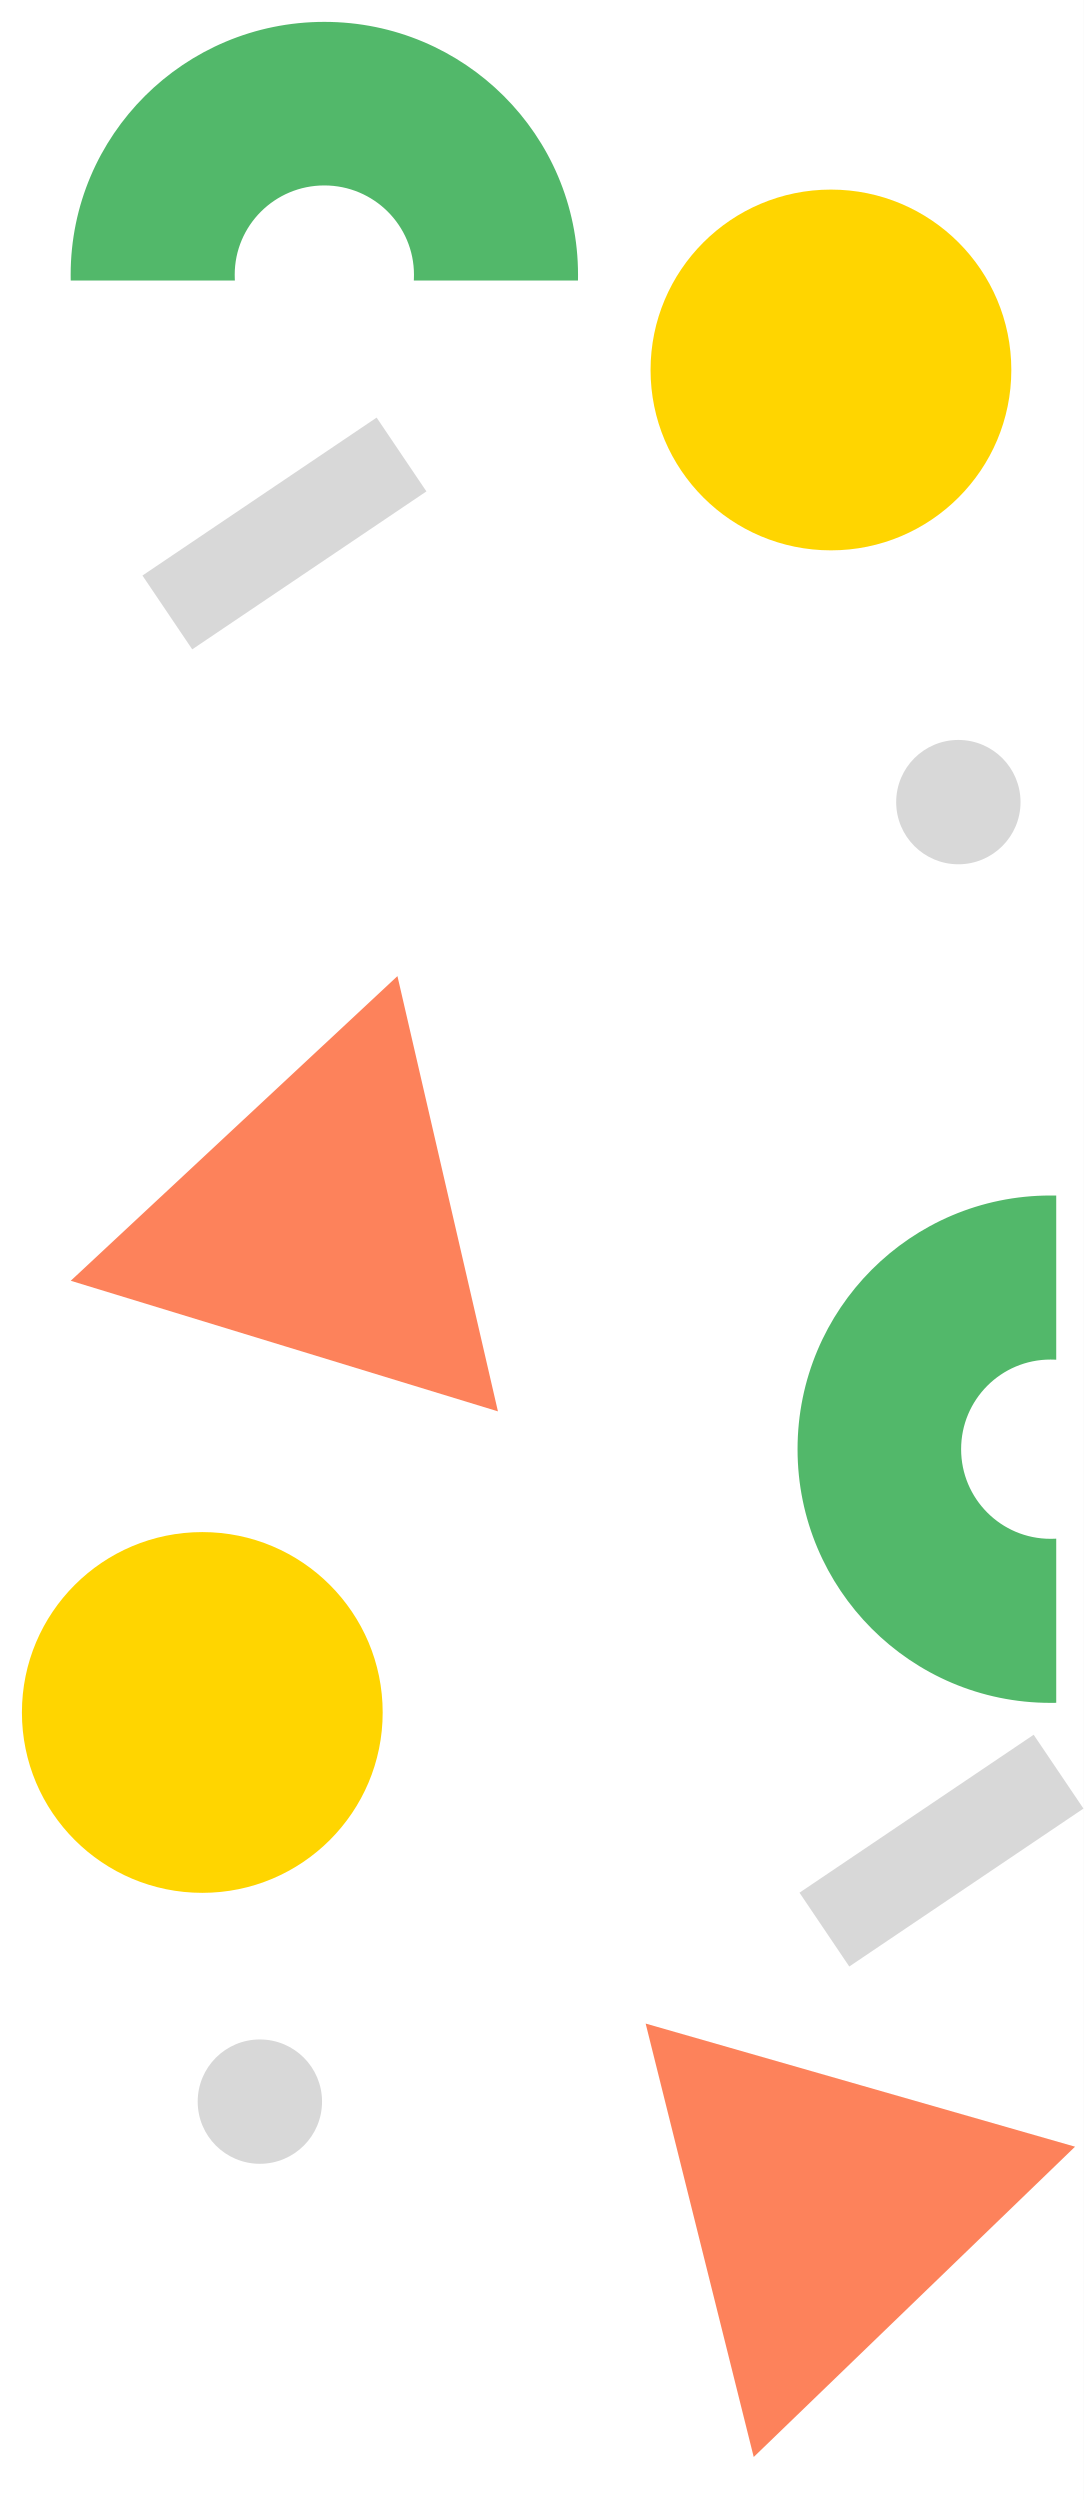
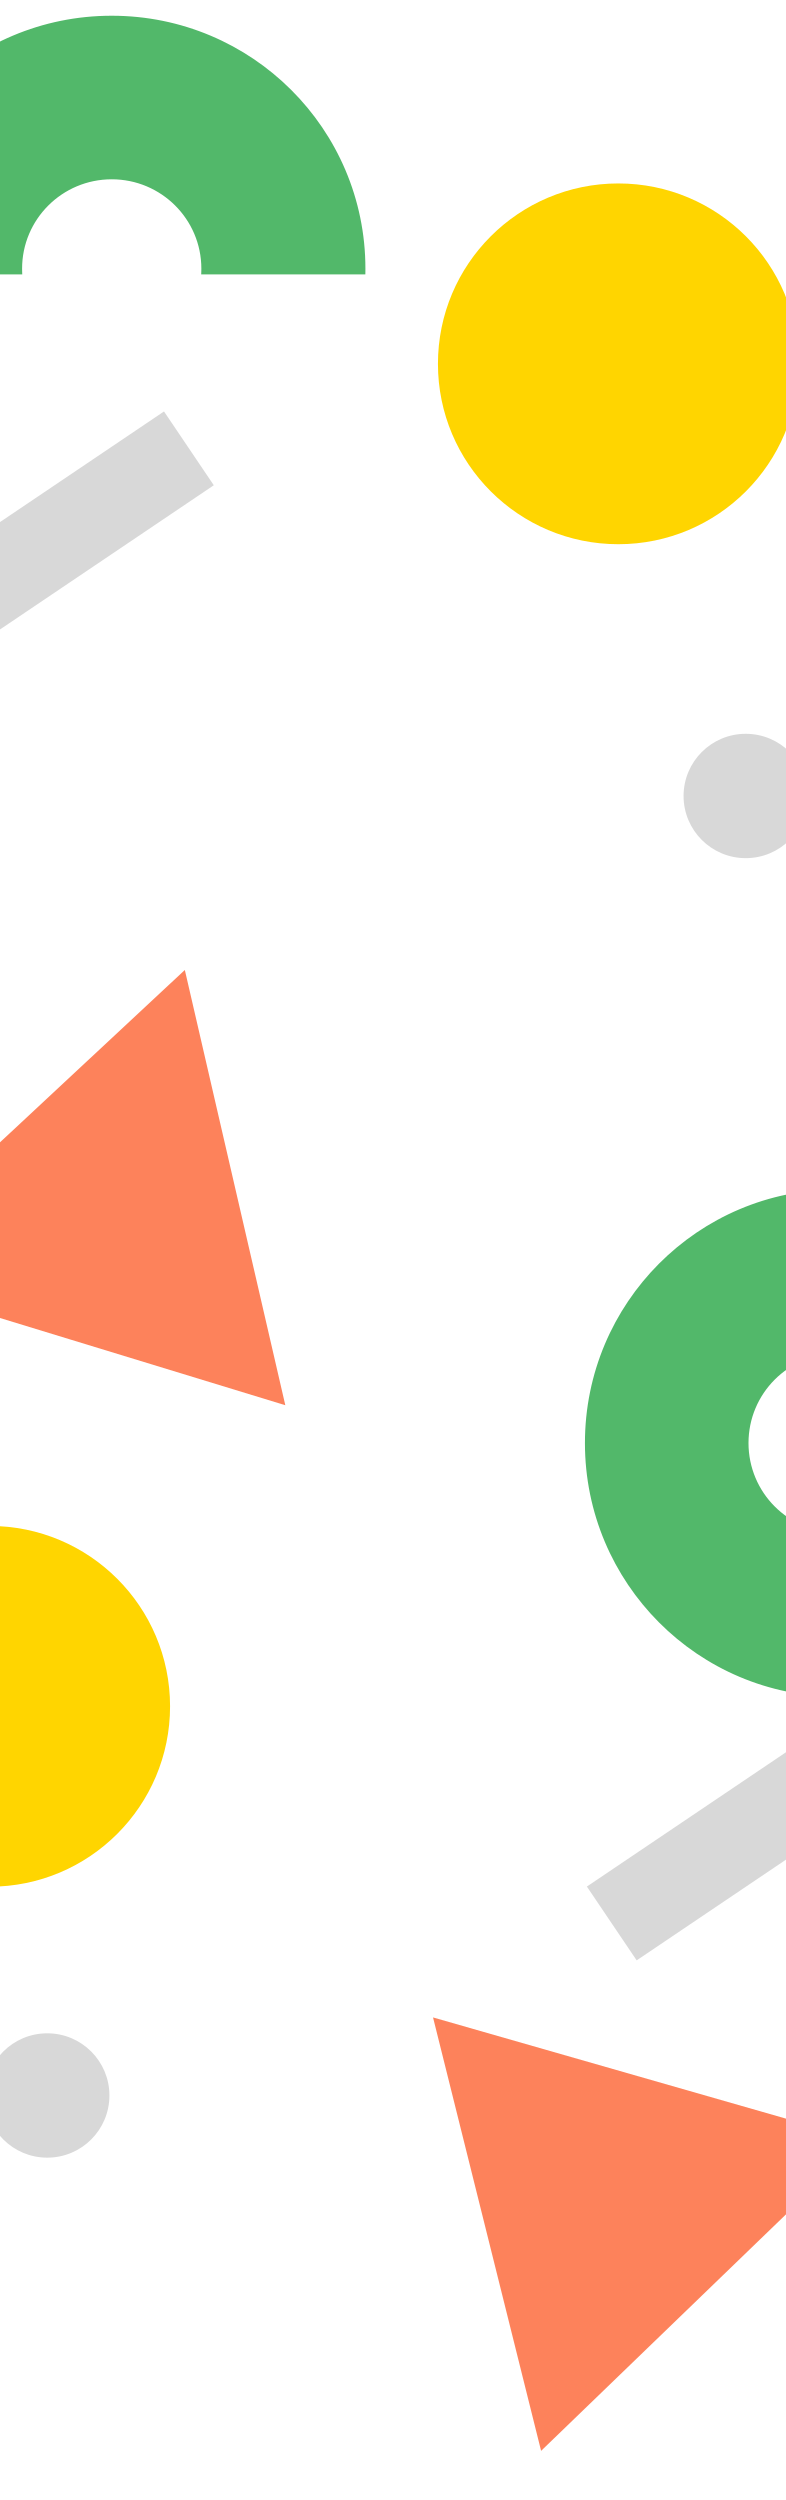
- <svg xmlns="http://www.w3.org/2000/svg" width="1412" height="3257" viewBox="0 0 1412 3257" fill="none">
+ <svg xmlns="http://www.w3.org/2000/svg" width="1024" height="3257" viewBox="0 0 1024 3257" fill="none">
  <g clip-path="url(#clip0)">
-     <rect width="1412" height="3257" fill="white" />
-     <path fill-rule="evenodd" clip-rule="evenodd" d="M263.555 2466C393.342 2466 498.555 2360.79 498.555 2231C498.555 2101.21 393.342 1996 263.555 1996C133.768 1996 28.555 2101.21 28.555 2231C28.555 2360.79 133.768 2466 263.555 2466Z" fill="#FFD500" />
-     <rect x="1346.66" y="2260.02" width="116" height="368" transform="rotate(56 1346.66 2260.02)" fill="#D8D8D8" />
-     <rect x="490.664" y="544.024" width="116" height="368" transform="rotate(56 490.664 544.024)" fill="#D8D8D8" />
-     <path fill-rule="evenodd" clip-rule="evenodd" d="M1373.55 1560.04C1371.89 1560.01 1370.22 1560 1368.55 1560C1187.96 1560 1041.55 1706.85 1041.55 1888C1041.55 2069.15 1187.96 2216 1368.55 2216C1370.22 2216 1371.89 2215.99 1373.55 2215.96V2007.17C1371.9 2007.24 1370.23 2007.27 1368.55 2007.27C1302.88 2007.27 1249.64 1953.87 1249.64 1888C1249.64 1822.13 1302.88 1768.73 1368.55 1768.73C1370.23 1768.73 1371.9 1768.76 1373.55 1768.83V1560.04Z" fill="#52B86A" />
-     <path d="M1373.55 1560.04H1376.05V1557.57L1373.59 1557.54L1373.55 1560.04ZM1373.55 2215.96L1373.59 2218.46L1376.05 2218.43V2215.96H1373.55ZM1373.55 2007.17H1376.05V2004.56L1373.45 2004.67L1373.55 2007.17ZM1373.55 1768.83L1373.45 1771.33L1376.05 1771.44V1768.83H1373.55ZM1368.55 1562.5C1370.21 1562.5 1371.86 1562.51 1373.52 1562.54L1373.59 1557.54C1371.91 1557.51 1370.24 1557.5 1368.55 1557.5V1562.5ZM1044.05 1888C1044.05 1708.22 1189.34 1562.5 1368.55 1562.5V1557.5C1186.57 1557.5 1039.05 1705.48 1039.05 1888H1044.05ZM1368.55 2213.5C1189.34 2213.5 1044.05 2067.78 1044.05 1888H1039.05C1039.05 2070.52 1186.57 2218.5 1368.55 2218.5V2213.5ZM1373.52 2213.46C1371.86 2213.49 1370.21 2213.5 1368.55 2213.5V2218.5C1370.24 2218.5 1371.91 2218.49 1373.59 2218.46L1373.52 2213.46ZM1376.05 2215.96V2007.17H1371.05V2215.96H1376.05ZM1368.55 2009.77C1370.26 2009.77 1371.96 2009.74 1373.66 2009.67L1373.45 2004.67C1371.83 2004.74 1370.19 2004.77 1368.55 2004.77V2009.77ZM1247.14 1888C1247.14 1955.25 1301.49 2009.77 1368.55 2009.77V2004.77C1304.27 2004.77 1252.14 1952.5 1252.14 1888H1247.14ZM1368.55 1766.23C1301.49 1766.23 1247.14 1820.75 1247.14 1888H1252.14C1252.14 1823.5 1304.27 1771.23 1368.55 1771.23V1766.23ZM1373.66 1766.33C1371.96 1766.26 1370.26 1766.23 1368.55 1766.23V1771.23C1370.19 1771.23 1371.83 1771.26 1373.45 1771.33L1373.66 1766.33ZM1376.05 1768.83V1560.04H1371.05V1768.83H1376.05Z" fill="#52B86A" />
-     <path fill-rule="evenodd" clip-rule="evenodd" d="M750.517 362.999C750.542 361.335 750.555 359.668 750.555 357.999C750.555 177.402 603.704 31 422.555 31C241.405 31 94.555 177.402 94.555 357.999C94.555 359.668 94.567 361.335 94.592 362.999L303.385 362.999C303.317 361.34 303.282 359.674 303.282 357.999C303.282 292.327 356.682 239.09 422.555 239.09C488.427 239.09 541.827 292.327 541.827 357.999C541.827 359.674 541.793 361.34 541.724 362.999L750.517 362.999Z" fill="#52B86A" />
-     <path d="M750.517 362.999V365.499H752.98L753.017 363.036L750.517 362.999ZM94.592 362.999L92.093 363.036L92.129 365.499H94.592V362.999ZM303.385 362.999V365.499H305.991L305.883 362.895L303.385 362.999ZM541.724 362.999L539.226 362.895L539.118 365.499H541.724V362.999ZM748.055 357.999C748.055 359.656 748.042 361.31 748.017 362.961L753.017 363.036C753.042 361.36 753.055 359.681 753.055 357.999H748.055ZM422.555 33.5C602.331 33.5 748.055 178.79 748.055 357.999H753.055C753.055 176.014 605.078 28.5 422.555 28.5V33.5ZM97.055 357.999C97.055 178.79 242.779 33.5 422.555 33.5V28.5C240.032 28.5 92.055 176.014 92.055 357.999H97.055ZM97.092 362.961C97.067 361.31 97.055 359.656 97.055 357.999H92.055C92.055 359.681 92.067 361.36 92.093 363.036L97.092 362.961ZM94.592 365.499L303.385 365.499V360.499L94.592 360.499V365.499ZM300.782 357.999C300.782 359.708 300.817 361.41 300.888 363.102L305.883 362.895C305.816 361.271 305.782 359.639 305.782 357.999H300.782ZM422.555 236.59C355.309 236.59 300.782 290.939 300.782 357.999H305.782C305.782 293.715 358.056 241.59 422.555 241.59V236.59ZM544.327 357.999C544.327 290.939 489.801 236.59 422.555 236.59V241.59C487.054 241.59 539.327 293.715 539.327 357.999H544.327ZM544.222 363.102C544.292 361.41 544.327 359.708 544.327 357.999H539.327C539.327 359.639 539.293 361.271 539.226 362.895L544.222 363.102ZM541.724 365.499L750.517 365.499V360.499L541.724 360.499V365.499Z" fill="#52B86A" />
-     <path fill-rule="evenodd" clip-rule="evenodd" d="M1082.55 717C1212.34 717 1317.55 611.787 1317.55 482C1317.55 352.213 1212.34 247 1082.55 247C952.768 247 847.555 352.213 847.555 482C847.555 611.787 952.768 717 1082.55 717Z" fill="#FFD500" />
-     <path fill-rule="evenodd" clip-rule="evenodd" d="M370.437 1753.66L92.167 1668.58L304.979 1470.13L517.792 1271.68L583.249 1555.21L648.707 1838.73L370.437 1753.66Z" fill="#FD825B" />
-     <path fill-rule="evenodd" clip-rule="evenodd" d="M338.555 2819C383.29 2819 419.555 2782.74 419.555 2738C419.555 2693.26 383.29 2657 338.555 2657C293.82 2657 257.555 2693.26 257.555 2738C257.555 2782.74 293.82 2819 338.555 2819Z" fill="#D8D8D8" />
-     <path fill-rule="evenodd" clip-rule="evenodd" d="M1191.26 2998.85L981.94 3200.98L911.545 2918.64L841.149 2636.3L1120.86 2716.51L1400.57 2796.71L1191.26 2998.85Z" fill="#FD825B" />
-     <path fill-rule="evenodd" clip-rule="evenodd" d="M1248.55 1126C1293.29 1126 1329.55 1089.74 1329.55 1045C1329.55 1000.26 1293.29 964 1248.55 964C1203.82 964 1167.55 1000.26 1167.55 1045C1167.55 1089.74 1203.82 1126 1248.55 1126Z" fill="#D8D8D8" />
+     <rect width="1024" height="3257" fill="white" />
+     <path fill-rule="evenodd" clip-rule="evenodd" d="M-13.445 2458C116.342 2458 221.555 2352.79 221.555 2223C221.555 2093.21 116.342 1988 -13.445 1988C-143.232 1988 -248.445 2093.21 -248.445 2223C-248.445 2352.79 -143.232 2458 -13.445 2458Z" fill="#FFD500" />
+     <rect x="1069.66" y="2252.02" width="116" height="368" transform="rotate(56 1069.66 2252.02)" fill="#D8D8D8" />
+     <rect x="213.664" y="536.024" width="116" height="368" transform="rotate(56 213.664 536.024)" fill="#D8D8D8" />
+     <path fill-rule="evenodd" clip-rule="evenodd" d="M1096.55 1552.04C1094.89 1552.01 1093.22 1552 1091.55 1552C910.957 1552 764.555 1698.85 764.555 1880C764.555 2061.15 910.957 2208 1091.55 2208C1093.22 2208 1094.89 2207.99 1096.55 2207.96V1999.17C1094.9 1999.24 1093.23 1999.27 1091.55 1999.27C1025.88 1999.27 972.645 1945.87 972.645 1880C972.645 1814.13 1025.88 1760.73 1091.55 1760.73C1093.23 1760.73 1094.9 1760.76 1096.55 1760.83V1552.04Z" fill="#52B86A" />
+     <path d="M1096.55 1552.04H1099.05V1549.57L1096.59 1549.54L1096.55 1552.04ZM1096.55 2207.96L1096.59 2210.46L1099.05 2210.43V2207.96H1096.55ZM1096.55 1999.17H1099.05V1996.56L1096.45 1996.67L1096.55 1999.17ZM1096.55 1760.83L1096.45 1763.33L1099.05 1763.44V1760.83H1096.55ZM1091.55 1554.5C1093.21 1554.5 1094.86 1554.51 1096.52 1554.54L1096.59 1549.54C1094.91 1549.51 1093.24 1549.5 1091.55 1549.5V1554.5ZM767.055 1880C767.055 1700.22 912.345 1554.5 1091.55 1554.5V1549.5C909.569 1549.5 762.055 1697.48 762.055 1880H767.055ZM1091.55 2205.5C912.345 2205.5 767.055 2059.78 767.055 1880H762.055C762.055 2062.52 909.569 2210.5 1091.55 2210.5V2205.5ZM1096.52 2205.46C1094.86 2205.49 1093.21 2205.5 1091.55 2205.5V2210.5C1093.24 2210.5 1094.91 2210.49 1096.59 2210.46L1096.52 2205.46ZM1099.05 2207.96V1999.17H1094.05V2207.96H1099.05ZM1091.55 2001.77C1093.26 2001.77 1094.96 2001.74 1096.66 2001.67L1096.45 1996.67C1094.83 1996.74 1093.19 1996.77 1091.55 1996.77V2001.77ZM970.145 1880C970.145 1947.25 1024.49 2001.77 1091.55 2001.77V1996.77C1027.27 1996.77 975.145 1944.5 975.145 1880H970.145ZM1091.55 1758.23C1024.49 1758.23 970.145 1812.75 970.145 1880H975.145C975.145 1815.5 1027.27 1763.23 1091.55 1763.23V1758.23ZM1096.66 1758.33C1094.96 1758.26 1093.26 1758.23 1091.55 1758.23V1763.23C1093.19 1763.23 1094.83 1763.26 1096.45 1763.33L1096.66 1758.33ZM1099.05 1760.83V1552.04H1094.05V1760.83H1099.05Z" fill="#52B86A" />
+     <path fill-rule="evenodd" clip-rule="evenodd" d="M473.517 354.999C473.542 353.335 473.555 351.668 473.555 349.999C473.555 169.402 326.704 23 145.555 23C-35.595 23 -182.445 169.402 -182.445 349.999C-182.445 351.668 -182.433 353.335 -182.408 354.999L26.386 354.999C26.317 353.34 26.282 351.674 26.282 349.999C26.282 284.327 79.682 231.09 145.555 231.09C211.427 231.09 264.827 284.327 264.827 349.999C264.827 351.674 264.793 353.34 264.724 354.999L473.517 354.999Z" fill="#52B86A" />
+     <path d="M473.517 354.999V357.499H475.98L476.017 355.036L473.517 354.999ZM-182.408 354.999L-184.907 355.036L-184.87 357.499H-182.408V354.999ZM26.386 354.999V357.499H28.991L28.883 354.895L26.386 354.999ZM264.724 354.999L262.226 354.895L262.118 357.499H264.724V354.999ZM471.055 349.999C471.055 351.656 471.042 353.31 471.017 354.961L476.017 355.036C476.042 353.36 476.055 351.681 476.055 349.999H471.055ZM145.555 25.5C325.331 25.5 471.055 170.79 471.055 349.999H476.055C476.055 168.014 328.078 20.5 145.555 20.5V25.5ZM-179.945 349.999C-179.945 170.79 -34.221 25.5 145.555 25.5V20.5C-36.968 20.5 -184.945 168.014 -184.945 349.999H-179.945ZM-179.908 354.961C-179.933 353.31 -179.945 351.656 -179.945 349.999H-184.945C-184.945 351.681 -184.933 353.36 -184.907 355.036L-179.908 354.961ZM-182.408 357.499L26.386 357.499V352.499L-182.408 352.499V357.499ZM23.782 349.999C23.782 351.708 23.817 353.41 23.888 355.102L28.883 354.895C28.816 353.271 28.782 351.639 28.782 349.999H23.782ZM145.555 228.59C78.309 228.59 23.782 282.939 23.782 349.999H28.782C28.782 285.715 81.056 233.59 145.555 233.59V228.59ZM267.327 349.999C267.327 282.939 212.801 228.59 145.555 228.59V233.59C210.054 233.59 262.327 285.715 262.327 349.999H267.327ZM267.222 355.102C267.292 353.41 267.327 351.708 267.327 349.999H262.327C262.327 351.639 262.293 353.271 262.226 354.895L267.222 355.102ZM264.724 357.499L473.517 357.499V352.499L264.724 352.499V357.499Z" fill="#52B86A" />
+     <path fill-rule="evenodd" clip-rule="evenodd" d="M805.555 709C935.342 709 1040.55 603.787 1040.55 474C1040.55 344.213 935.342 239 805.555 239C675.768 239 570.555 344.213 570.555 474C570.555 603.787 675.768 709 805.555 709Z" fill="#FFD500" />
+     <path fill-rule="evenodd" clip-rule="evenodd" d="M93.437 1745.66L-184.833 1660.58L27.979 1462.13L240.792 1263.68L306.249 1547.21L371.707 1830.73L93.437 1745.66Z" fill="#FD825B" />
+     <path fill-rule="evenodd" clip-rule="evenodd" d="M61.555 2811C106.29 2811 142.555 2774.74 142.555 2730C142.555 2685.26 106.29 2649 61.555 2649C16.82 2649 -19.445 2685.26 -19.445 2730C-19.445 2774.74 16.82 2811 61.555 2811Z" fill="#D8D8D8" />
+     <path fill-rule="evenodd" clip-rule="evenodd" d="M914.257 2990.85L704.94 3192.98L634.545 2910.64L564.149 2628.3L843.862 2708.51L1123.57 2788.71L914.257 2990.85Z" fill="#FD825B" />
+     <path fill-rule="evenodd" clip-rule="evenodd" d="M971.555 1118C1016.29 1118 1052.55 1081.74 1052.55 1037C1052.55 992.265 1016.29 956 971.555 956C926.82 956 890.555 992.265 890.555 1037C890.555 1081.74 926.82 1118 971.555 1118Z" fill="#D8D8D8" />
  </g>
  <defs>
    <clipPath id="clip0">
-       <rect width="1412" height="3257" fill="white" />
+       <rect width="1024" height="3257" fill="white" />
    </clipPath>
  </defs>
</svg>
